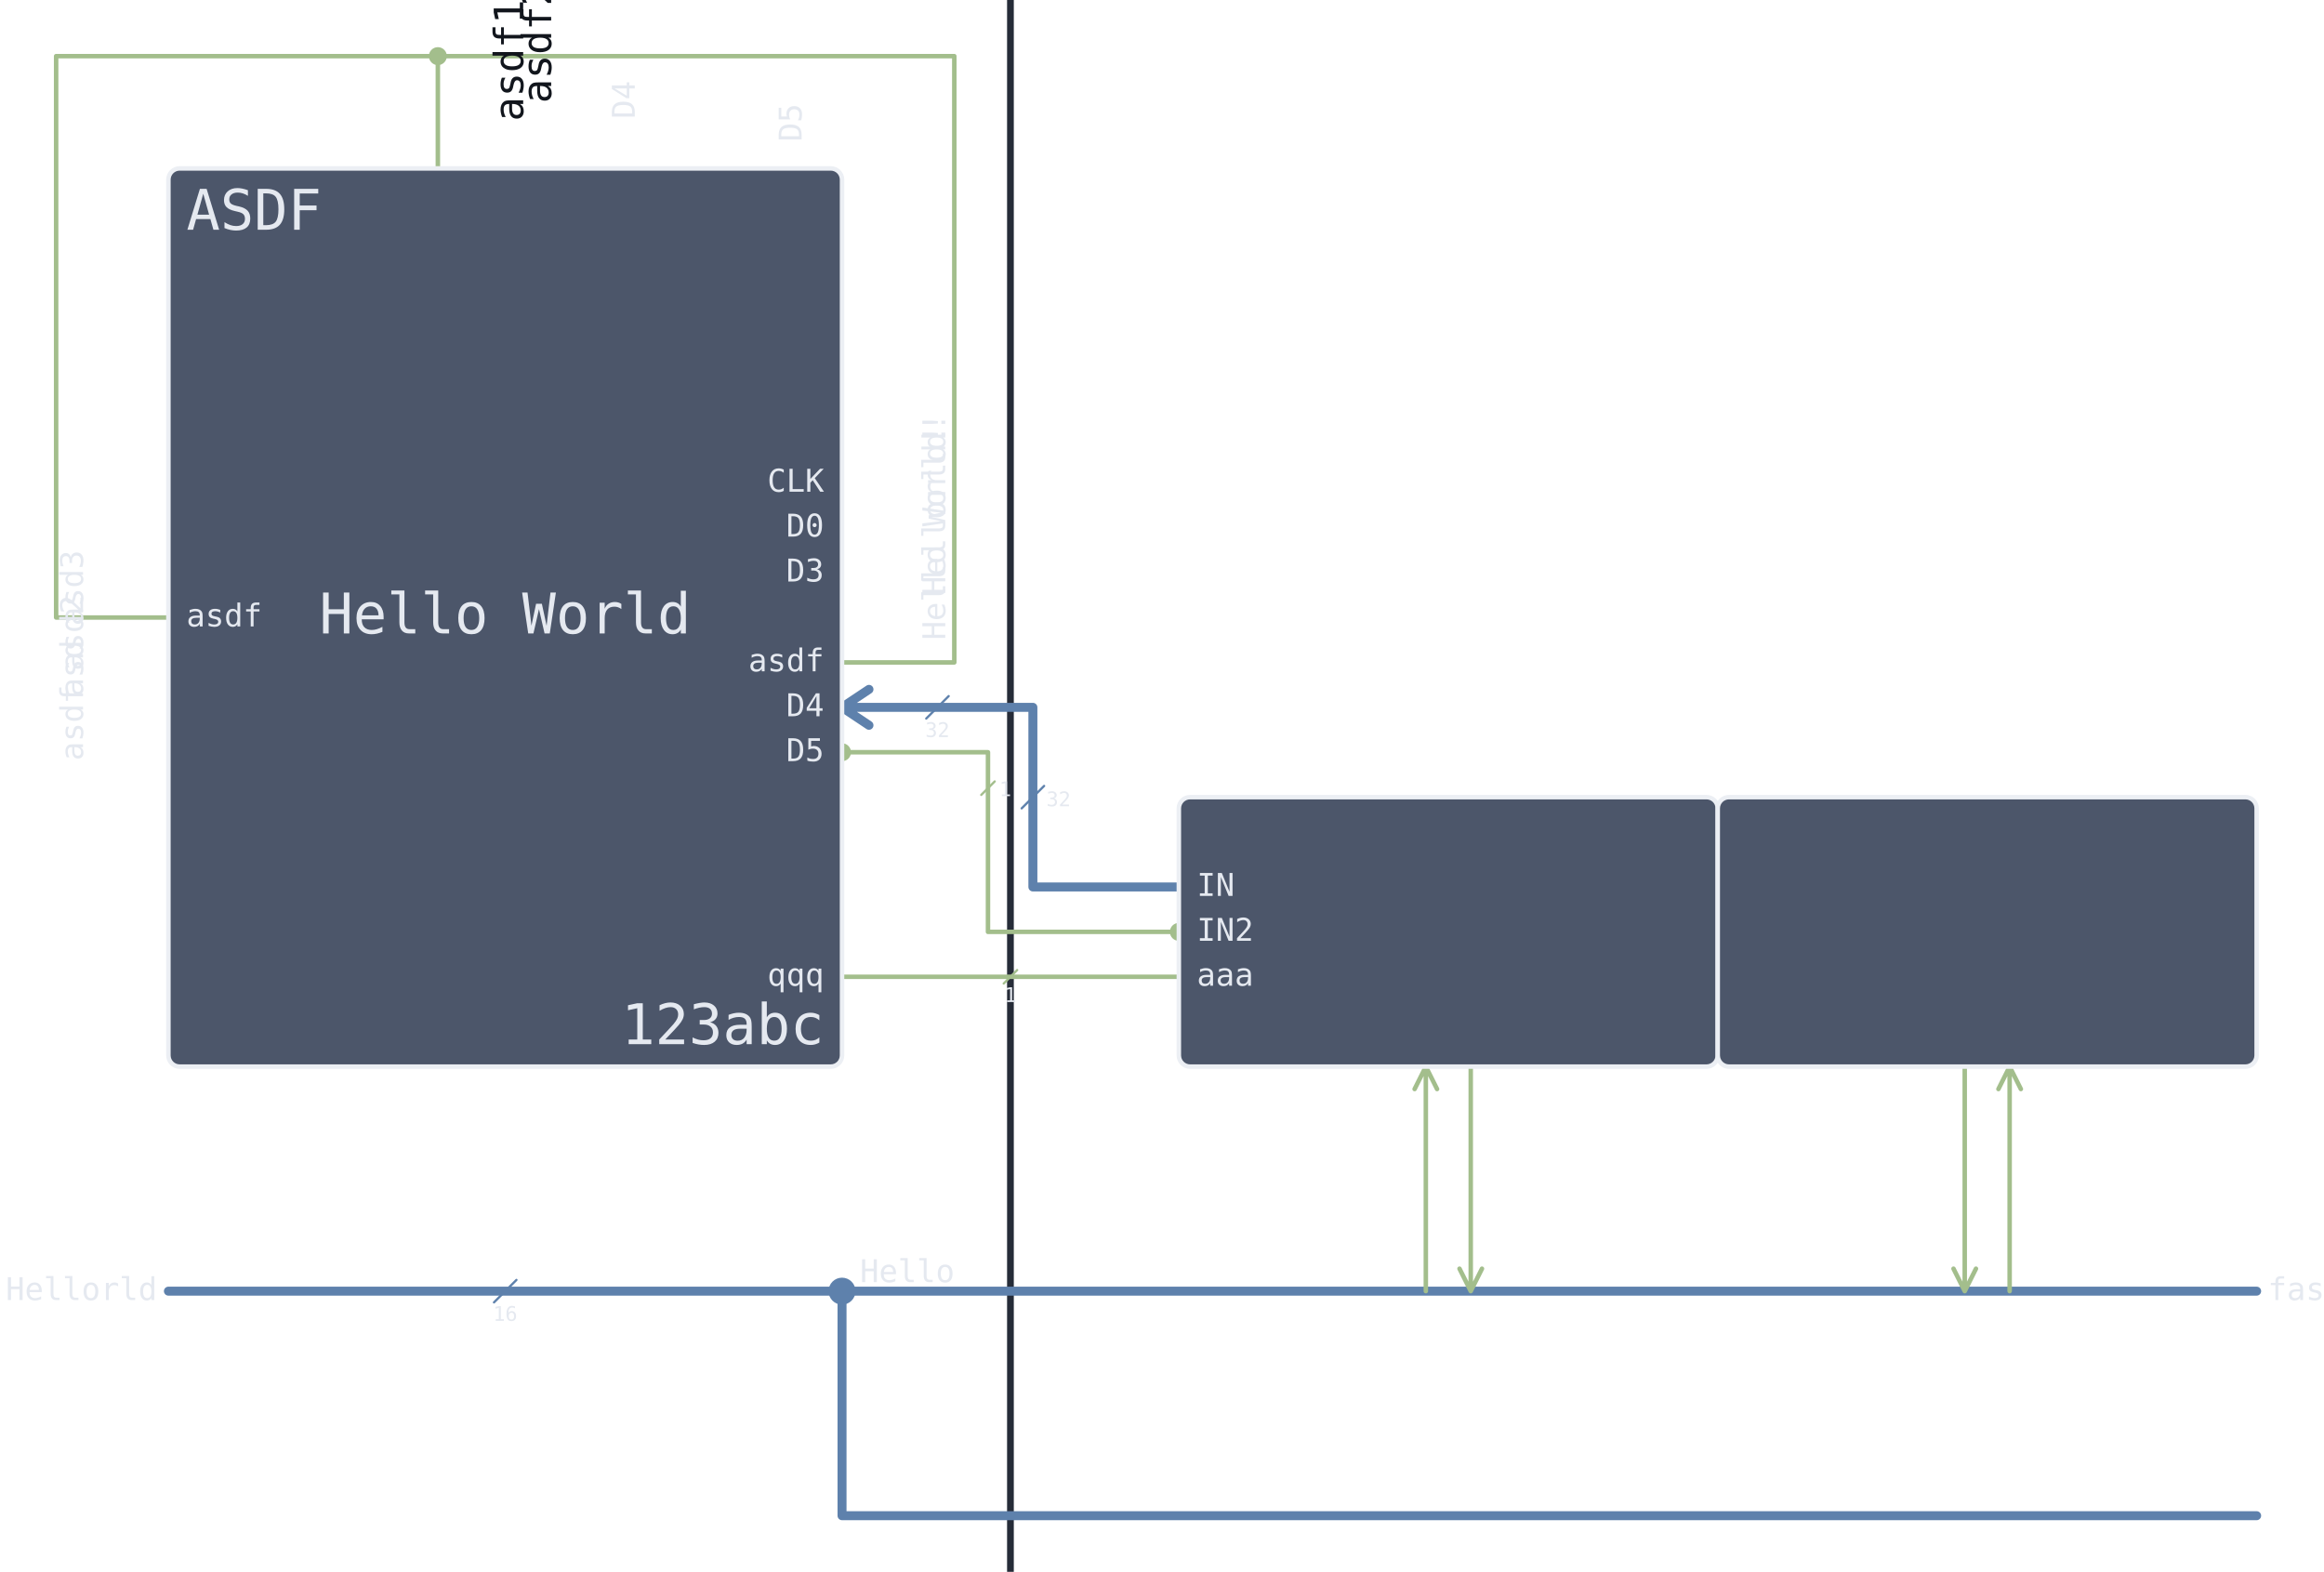
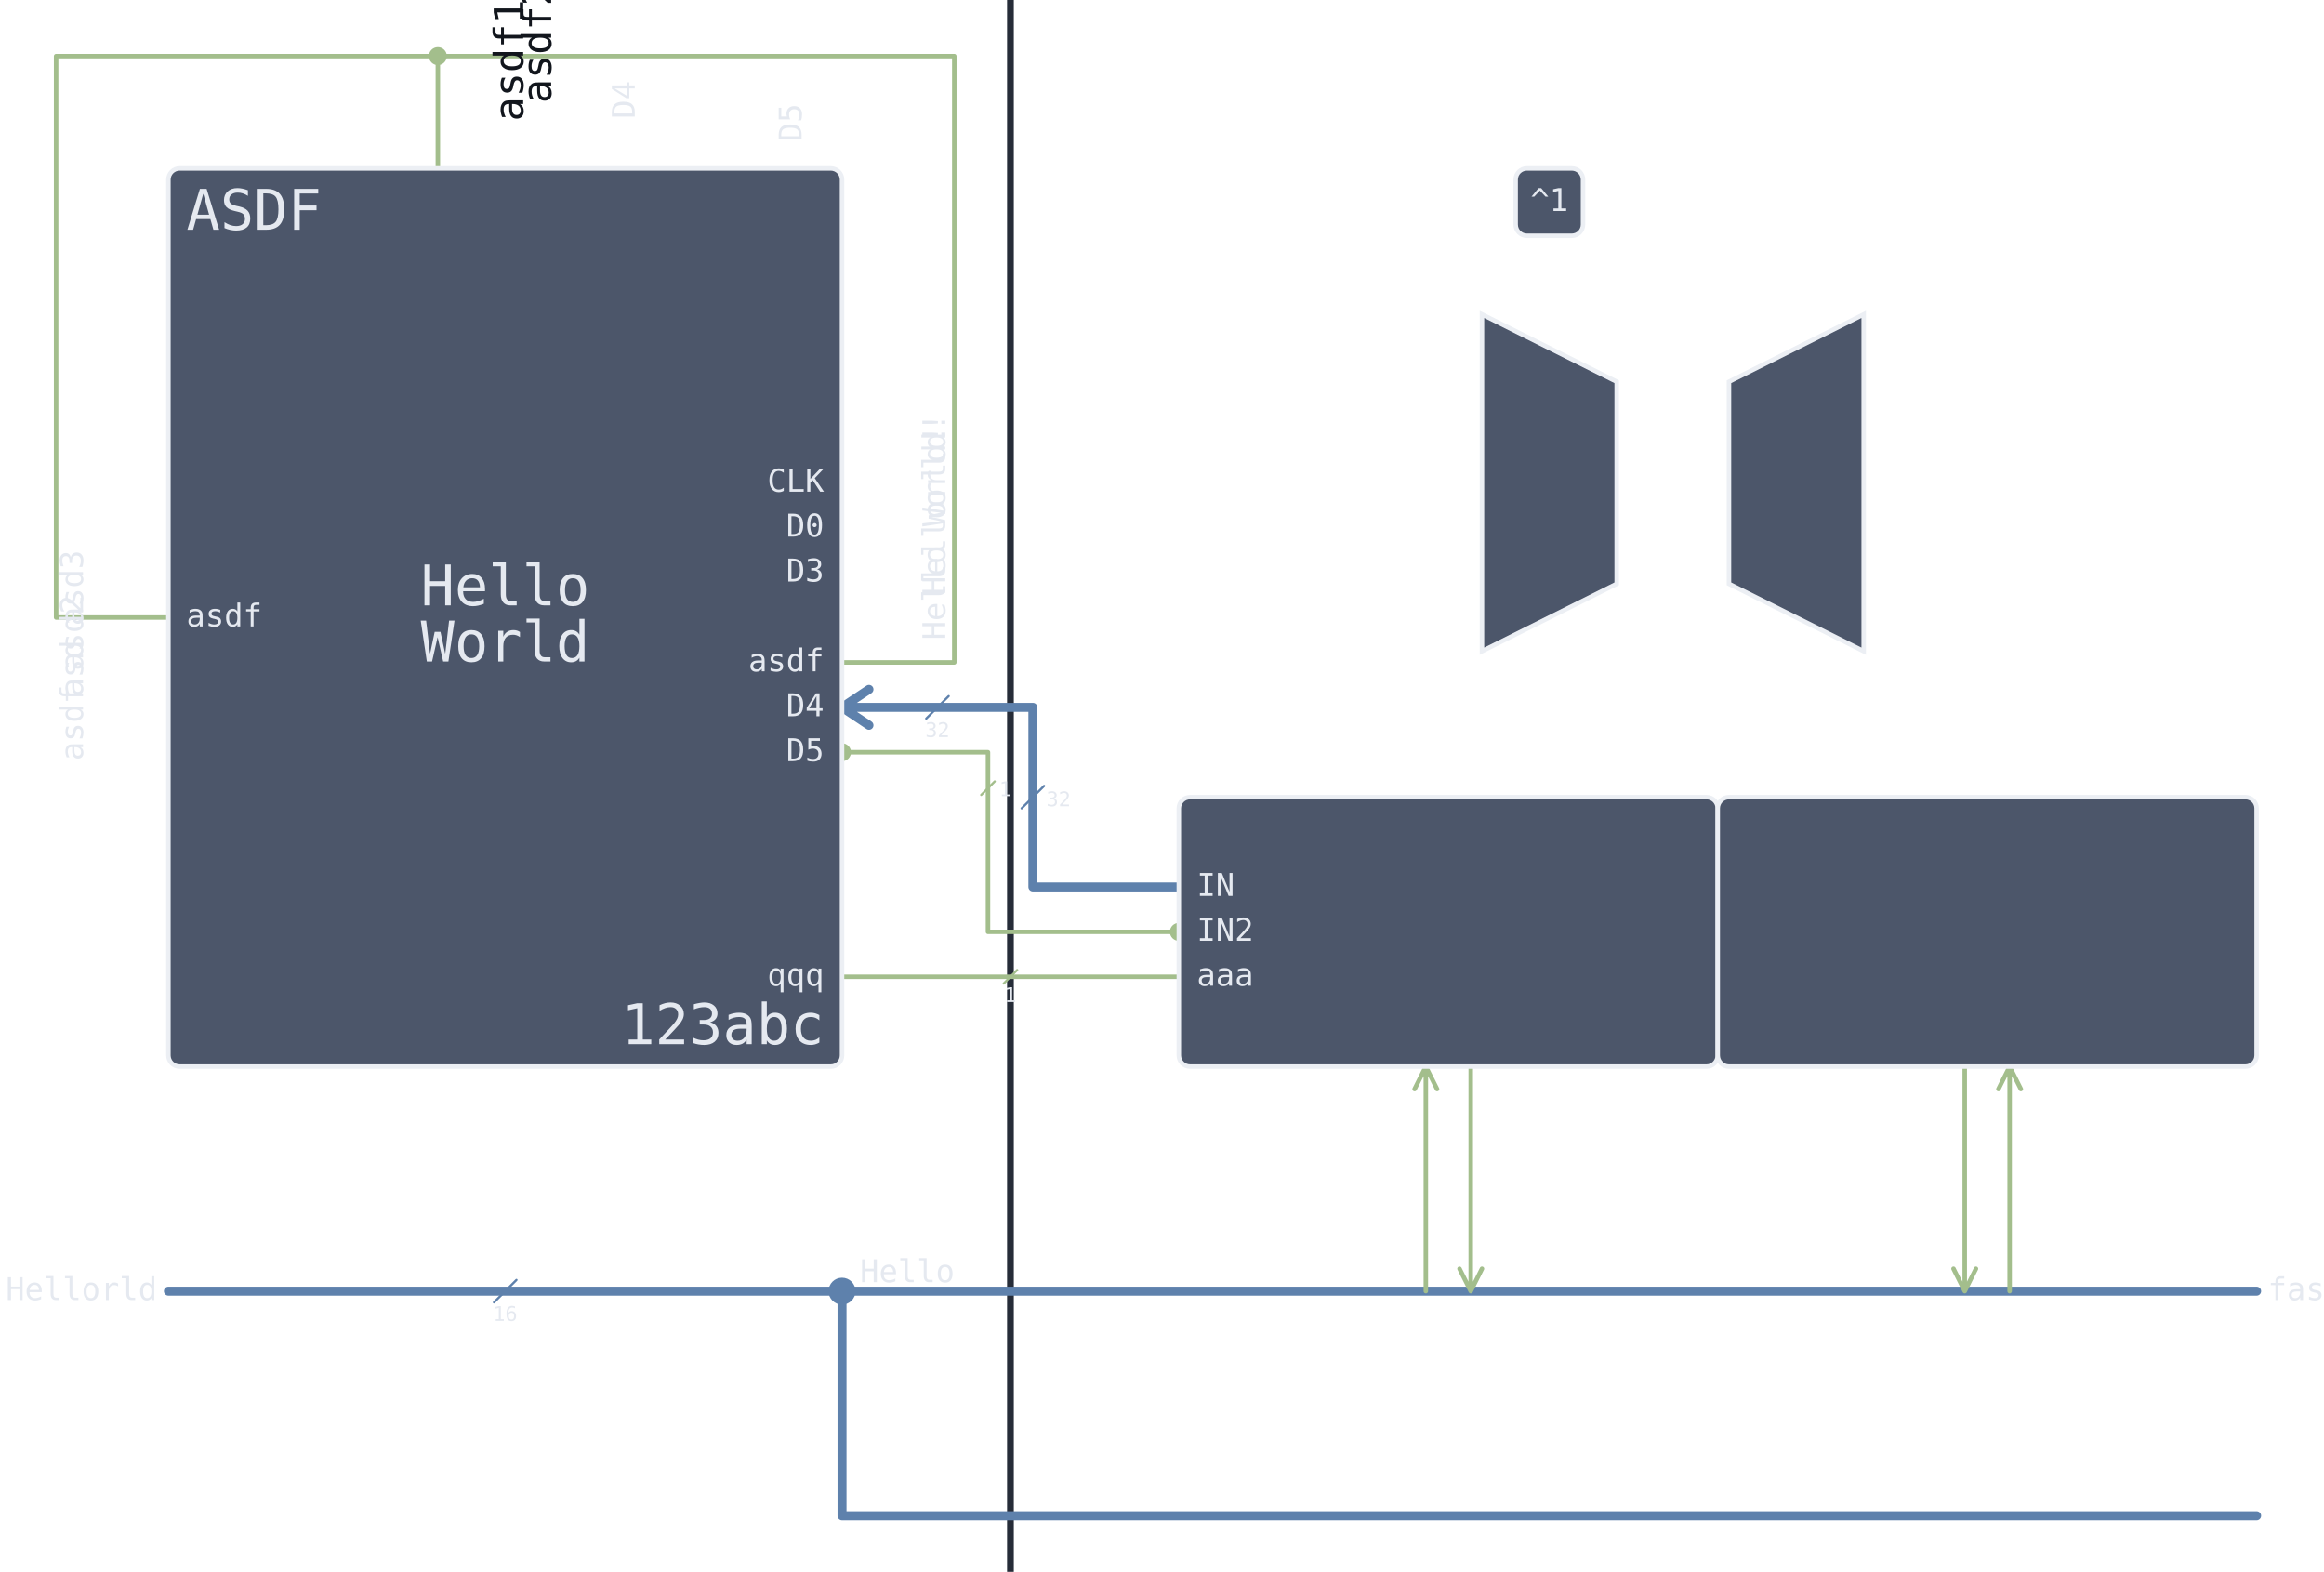
<svg xmlns="http://www.w3.org/2000/svg" viewBox="-225 -275 1035 700">
  <style>
svg {
    background: #394150;
}
- 
text {
    display: block;
    white-space-collapse: preserve;
    text-wrap: nowrap;
    font-size: 14px;
    font-family: Iosevka Custom, Iosevka, Inconsolata, Consolas, monospace;
    fill: #E5E9F0;
}
- text.bitmark {
+ text._nl { dominant-baseline: auto; text-anchor: start; }
+ text._nc { dominant-baseline: auto; text-anchor: middle; }
+ text._nr { dominant-baseline: auto; text-anchor: end; }
+ text._ml { dominant-baseline: middle; text-anchor: start; }
+ text._mc { dominant-baseline: middle; text-anchor: middle; }
+ text._mr { dominant-baseline: middle; text-anchor: end; }
+ text._hl { dominant-baseline: hanging; text-anchor: start; }
+ text._hc { dominant-baseline: hanging; text-anchor: middle; }
+ text._hr { dominant-baseline: hanging; text-anchor: end; }
+ .box-label.main, .box-label.top, .box-label.bottom {
+     font-size: 25px;
+ }
+ .box-label.interface.interface, text.small.small.small {
+     font-size: 14px;
+ }
+ text.bitmark-label {
    stroke: none;
    fill: #E5E9F0;
    font-size: 9px;
}
- text.box_label {
-     font-size: 25px;
- }
- 
- .separator {
+ .sep {
    stroke-width: 3;
    stroke: #262c38;
}
- .separator_label {
+ .sep-label {
    fill: #12161d;
    font-size: 18px;
}
- 
.box {
    stroke-width: 2;
    stroke: #ECEFF4;
    fill: #4C566A;
    rx: 5;
    ry: 5;
}
- 
.wire {
    stroke-width: 2;
    stroke: #A3BE8C;
    stroke-linecap: round;
    stroke-linejoin: round;
    fill: none;
}
.wire.junction {
    fill: #A3BE8C;
    stroke: none;
}
- 
- .bus {
+ .wire.bus {
    stroke-width: 4;
    stroke: #5E81AC;
    stroke-linecap: round;
    stroke-linejoin: round;
    fill: none;
}
- .bus.junction {
+ .wire.bus.junction {
    fill: #5E81AC;
    stroke: none;
}
- line.bitmark {
+ .wire.wire.bitmark {
    stroke-width: 1;
}
+ 
+ 
</style>
-   <line x1="225" y1="-275" x2="225" y2="425" class="separator sep" />
+   <line x1="225" y1="-275" x2="225" y2="425" class=" sep" />
  <path d="M -150 0 H -200 V -250 H 200 V 20 H 150" class="wire" />
-   <path d="M 150 40 H 235 V 120 H 300 M 150 40 m 12 -8 l -12 8 l 12 8" class="bus" />
-   <line x1="187.5" y1="45" x2="197.5" y2="35" class="bus bitmark" />
-   <text x="192.5" y="47" text-anchor="middle" dominant-baseline="hanging" class="bus bitmark">32</text>
-   <line x1="230" y1="85" x2="240" y2="75" class="bus bitmark" />
-   <text x="241" y="81.5" text-anchor="start" dominant-baseline="middle" class="bus bitmark">32</text>
+   <path d="M 150 40 H 235 V 120 H 300 M 150 40 m 12 -8 l -12 8 l 12 8" class="wire bus" />
+   <line x1="187.5" y1="45" x2="197.5" y2="35" class="wire bitmark bus" />
+   <text x="192.5" y="47" class="label _hc bitmark-label">32</text>
+   <line x1="230" y1="85" x2="240" y2="75" class="wire bitmark bus" />
+   <text x="241" y="81.5" class="label _ml bitmark-label">32</text>
  <path d="M 150 60 H 215 V 140 H 300" class="wire" />
  <line x1="212" y1="79" x2="218" y2="73" class="wire bitmark" />
-   <text x="220" y="77" text-anchor="start" dominant-baseline="middle" class="wire bitmark">1</text>
+   <text x="220" y="77" class="label _ml bitmark-label">1</text>
  <circle cx="150" cy="60" r="4" class="wire junction" />
  <circle cx="300" cy="140" r="4" class="wire junction" />
  <path d="M 300 160 H 150" class="wire" />
  <line x1="222" y1="163" x2="228" y2="157" class="wire bitmark" />
-   <text x="225" y="165" text-anchor="middle" dominant-baseline="hanging" class="wire bitmark">1</text>
-   <path d="M -150 300 H 150 V 300 H 780" class="bus" />
-   <line x1="-5" y1="305" x2="5" y2="295" class="bus bitmark" />
-   <text x="0" y="307" text-anchor="middle" dominant-baseline="hanging" class="bus bitmark">16</text>
+   <text x="225" y="165" class="label _hc bitmark-label">1</text>
+   <path d="M -150 300 H 150 V 300 H 780" class="wire bus" />
+   <line x1="-5" y1="305" x2="5" y2="295" class="wire bitmark bus" />
+   <text x="0" y="307" class="label _hc bitmark-label">16</text>
  <path d="M -30 -250 V -200" class="wire" />
  <circle cx="-30" cy="-250" r="4" class="wire junction" />
-   <path d="M 150 300 V 400 H 780" class="bus" />
-   <circle cx="150" cy="300" r="6" class="bus junction" />
+   <path d="M 150 300 V 400 H 780" class="wire bus" />
+   <circle cx="150" cy="300" r="6" class="wire junction bus" />
  <path d="M 410 300 V 200 m 5 10 l -5 -10 l -5 10" class="wire" />
  <path d="M 430 300 V 200 M 430 300 m -5 -10 l 5 10 l 5 -10" class="wire" />
  <path d="M 650 200 V 300 m -5 -10 l 5 10 l 5 -10" class="wire" />
  <path d="M 670 200 V 300 M 670 200 m 5 10 l -5 -10 l -5 10" class="wire" />
-   <rect x="-150" y="-200" width="300" height="400" class="box" />
-   <rect x="300" y="80" width="240" height="120" class="box" />
-   <rect x="540" y="80" width="240" height="120" class="box" />
-   <text x="0" y="0" text-anchor="middle" dominant-baseline="middle" class="box_label">Hello World</text>
-   <text x="-142" y="-190" text-anchor="start" dominant-baseline="hanging" class="box_label">ASDF</text>
-   <text x="142" y="190" text-anchor="end" dominant-baseline="auto" class="box_label">123abc</text>
-   <text x="142" y="-60" text-anchor="end" dominant-baseline="middle" class="interface_label">CLK</text>
-   <text x="142" y="-40" text-anchor="end" dominant-baseline="middle" class="interface_label">D0</text>
-   <text x="142" y="-20" text-anchor="end" dominant-baseline="middle" class="interface_label">D3</text>
-   <text x="-142" y="0" text-anchor="start" dominant-baseline="middle" class="interface_label">asdf</text>
-   <text x="142" y="20" text-anchor="end" dominant-baseline="middle" class="interface_label">asdf</text>
-   <text x="-30" y="-192" text-anchor="end" dominant-baseline="middle" transform-origin="-30 -192" transform="rotate(-90)" class="interface_label">asdf</text>
-   <text x="-10" y="-192" text-anchor="end" dominant-baseline="middle" transform-origin="-10 -192" transform="rotate(-90)" class="interface_label">asd</text>
-   <text x="10" y="-192" text-anchor="end" dominant-baseline="middle" transform-origin="10 -192" transform="rotate(-90)" class="interface_label">asd2</text>
-   <text x="30" y="-192" text-anchor="end" dominant-baseline="middle" transform-origin="30 -192" transform="rotate(-90)" class="interface_label">asd3</text>
-   <text x="-10" y="192" text-anchor="start" dominant-baseline="middle" transform-origin="-10 192" transform="rotate(-90)" class="interface_label">Hello World!</text>
-   <text x="10" y="192" text-anchor="start" dominant-baseline="middle" transform-origin="10 192" transform="rotate(-90)" class="interface_label">Hellorld!</text>
-   <text x="221" y="8" text-anchor="start" dominant-baseline="auto" transform-origin="221 8" transform="rotate(-90)" class="separator_label">asdf1</text>
-   <text x="229" y="8" text-anchor="start" dominant-baseline="hanging" transform-origin="229 8" transform="rotate(-90)" class="separator_label">asdf2</text>
-   <text x="142" y="40" text-anchor="end" dominant-baseline="middle" class="interface_label">D4</text>
-   <text x="239" y="48" text-anchor="end" dominant-baseline="hanging" transform-origin="239 48" transform="rotate(-90)" class="bus_label">D4</text>
-   <text x="308" y="120" text-anchor="start" dominant-baseline="middle" class="interface_label">IN</text>
-   <text x="142" y="60" text-anchor="end" dominant-baseline="middle" class="interface_label">D5</text>
-   <text x="212" y="132" text-anchor="start" dominant-baseline="auto" transform-origin="212 132" transform="rotate(-90)" class="wire_label">D5</text>
-   <text x="308" y="140" text-anchor="start" dominant-baseline="middle" class="interface_label">IN2</text>
-   <text x="308" y="160" text-anchor="start" dominant-baseline="middle" class="interface_label">aaa</text>
-   <text x="142" y="160" text-anchor="end" dominant-baseline="middle" class="interface_label">qqq</text>
-   <text x="-155" y="300" text-anchor="end" dominant-baseline="middle" class="bus_label">Hellorld</text>
-   <text x="158" y="296" text-anchor="start" dominant-baseline="auto" class="bus_label">Hello</text>
-   <text x="785" y="300" text-anchor="start" dominant-baseline="middle" class="bus_label">fasdf</text>
-   <text x="410" y="192" text-anchor="start" dominant-baseline="middle" transform-origin="410 192" transform="rotate(-90)" class="interface_label">ABC</text>
-   <text x="430" y="192" text-anchor="start" dominant-baseline="middle" transform-origin="430 192" transform="rotate(-90)" class="interface_label">DEF</text>
-   <text x="650" y="192" text-anchor="start" dominant-baseline="middle" transform-origin="650 192" transform="rotate(-90)" class="interface_label">XYZ</text>
-   <text x="670" y="192" text-anchor="start" dominant-baseline="middle" transform-origin="670 192" transform="rotate(-90)" class="interface_label">123</text>
+   <rect x="-150" y="-200" width="300" height="400" class="box block " />
+   <text x="0" y="-12.5" class="label _mc block box-label main">Hello</text>
+   <text x="0" y="12.5" class="label _mc block box-label main">World</text>
+   <rect x="450" y="-200" width="30" height="30" class="box small " />
+   <text x="465" y="-185" class="label _mc small box-label main">^1</text>
+   <path d="M 435 -135 V 15 L 495 -15 V -105 Z" class="box mux " />
+   <path d="M 545 -105 V -15 L 605 15 V -135 Z" class="box demux " />
+   <rect x="300" y="80" width="240" height="120" class="box block " />
+   <rect x="540" y="80" width="240" height="120" class="box block " />
+   <text x="-142" y="-190" class="label _hl block box-label top">ASDF</text>
+   <text x="142" y="190" class="label _nr block box-label bottom">123abc</text>
+   <text x="142" y="-60" class="label _mr block box-label interface right">CLK</text>
+   <text x="142" y="-40" class="label _mr block box-label interface right">D0</text>
+   <text x="142" y="-20" class="label _mr block box-label interface right">D3</text>
+   <text x="-142" y="0" class="label _ml block box-label interface left">asdf</text>
+   <text x="142" y="20" class="label _mr block box-label interface right">asdf</text>
+   <text x="-30" y="-192" class="label _mr block box-label interface top" transform-origin="-30 -192" transform="rotate(-90)">asdf</text>
+   <text x="-10" y="-192" class="label _mr block box-label interface top" transform-origin="-10 -192" transform="rotate(-90)">asd</text>
+   <text x="10" y="-192" class="label _mr block box-label interface top" transform-origin="10 -192" transform="rotate(-90)">asd2</text>
+   <text x="30" y="-192" class="label _mr block box-label interface top" transform-origin="30 -192" transform="rotate(-90)">asd3</text>
+   <text x="-10" y="192" class="label _ml block box-label interface bottom" transform-origin="-10 192" transform="rotate(-90)">Hello World!</text>
+   <text x="10" y="192" class="label _ml block box-label interface bottom" transform-origin="10 192" transform="rotate(-90)">Hellorld!</text>
+   <text x="221" y="8" class="label _nl sep-label" transform-origin="221 8" transform="rotate(-90)">asdf1</text>
+   <text x="229" y="8" class="label _hl sep-label" transform-origin="229 8" transform="rotate(-90)">asdf2</text>
+   <text x="142" y="40" class="label _mr block box-label interface right">D4</text>
+   <text x="239" y="48" class="label _hr wire-label bus" transform-origin="239 48" transform="rotate(-90)">D4</text>
+   <text x="308" y="120" class="label _ml block box-label interface left">IN</text>
+   <text x="142" y="60" class="label _mr block box-label interface right">D5</text>
+   <text x="212" y="132" class="label _nl wire-label" transform-origin="212 132" transform="rotate(-90)">D5</text>
+   <text x="308" y="140" class="label _ml block box-label interface left">IN2</text>
+   <text x="308" y="160" class="label _ml block box-label interface left">aaa</text>
+   <text x="142" y="160" class="label _mr block box-label interface right">qqq</text>
+   <text x="-155" y="300" class="label _mr wire-label bus">Hellorld</text>
+   <text x="158" y="296" class="label _nl wire-label bus">Hello</text>
+   <text x="785" y="300" class="label _ml wire-label bus">fasdf</text>
+   <text x="410" y="192" class="label _ml block box-label interface bottom" transform-origin="410 192" transform="rotate(-90)">ABC</text>
+   <text x="430" y="192" class="label _ml block box-label interface bottom" transform-origin="430 192" transform="rotate(-90)">DEF</text>
+   <text x="650" y="192" class="label _ml block box-label interface bottom" transform-origin="650 192" transform="rotate(-90)">XYZ</text>
+   <text x="670" y="192" class="label _ml block box-label interface bottom" transform-origin="670 192" transform="rotate(-90)">123</text>
</svg>
